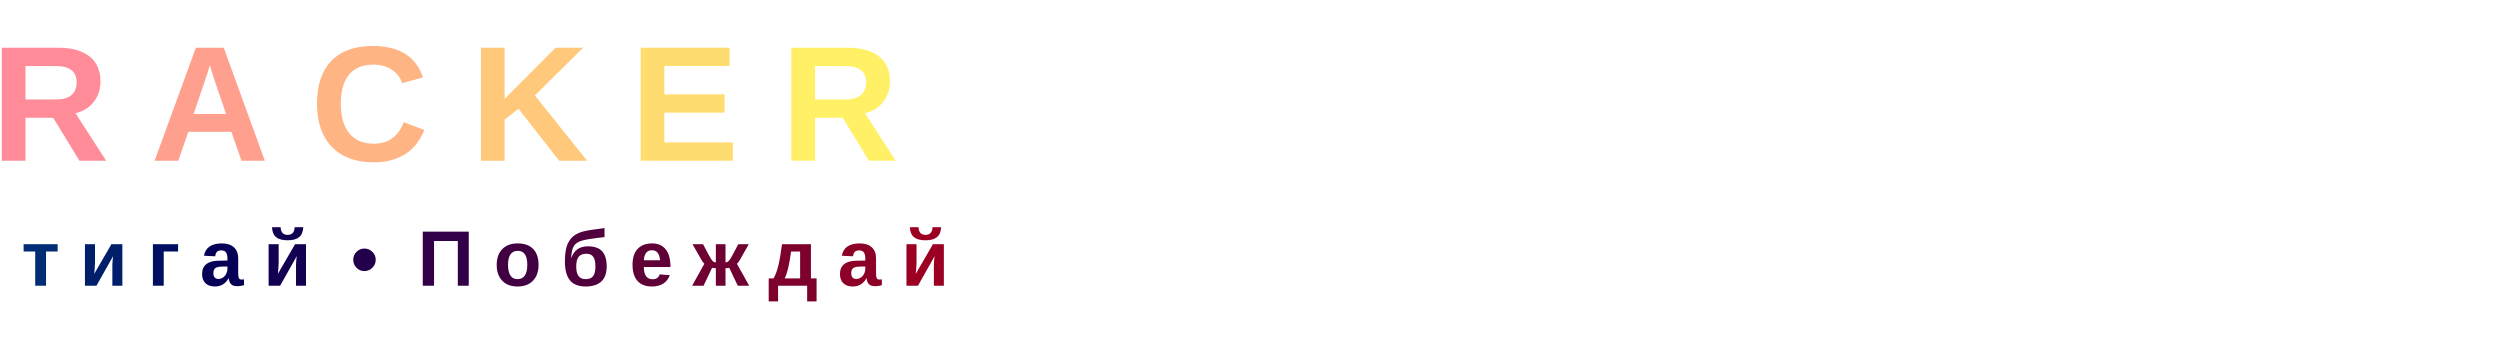
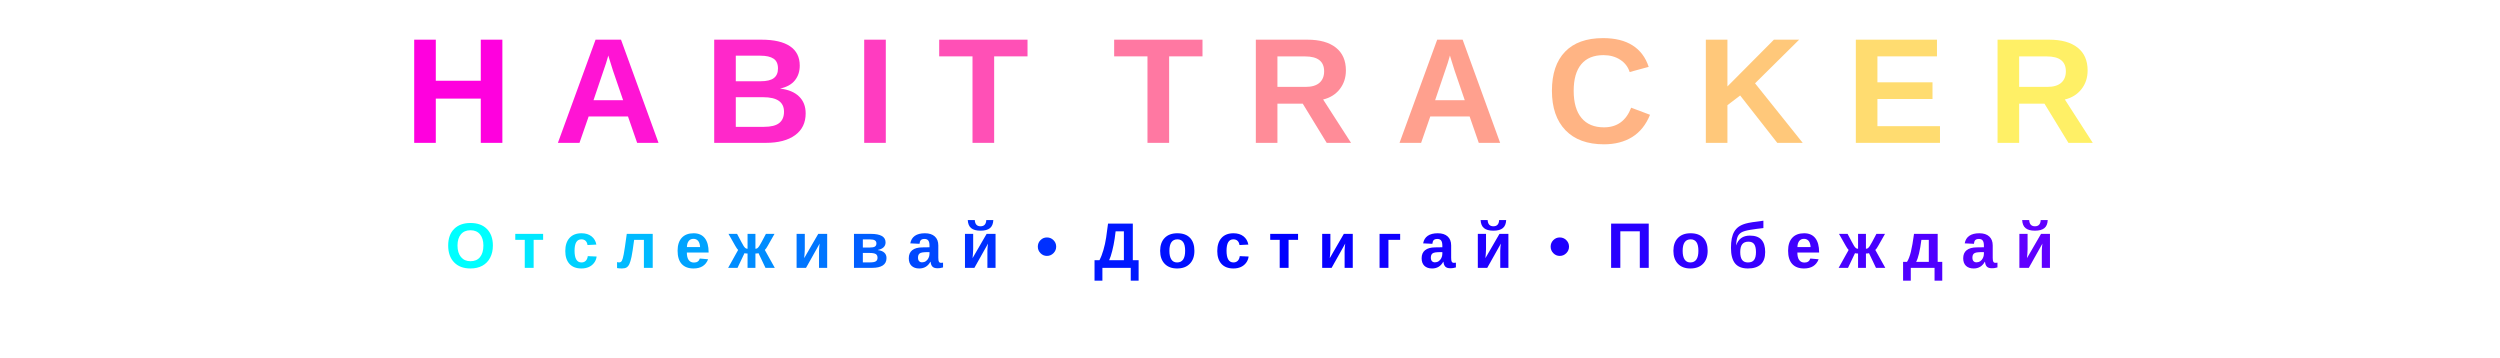
<svg xmlns="http://www.w3.org/2000/svg" viewBox="0 0 700 100" width="700" height="100">
  <defs>
    <style>
      @keyframes appear {
        from { opacity: 0; transform: translateY(8px); }
        to { opacity: 1; transform: translateY(0); }
      }
-       tspan { 
+       .letter { 
        opacity: 0; 
-         animation: appear 0.4s ease forwards; 
-         font-family: 'Segoe UI', Arial, sans-serif; 
-         font-weight: 700; 
+         animation: appear 0.3s ease forwards;
+         font-family: Arial, sans-serif;
+         font-weight: 700;
      }
-       .title { font-size: 46px; font-weight: 900; letter-spacing: 2px; }
-       .subtitle { font-size: 22px; font-weight: 600; letter-spacing: 1px; }
    </style>
  </defs>
-   <text y="45" text-anchor="middle" class="title">
-     <tspan style="fill:#ff00de; animation-delay:0.0s">H</tspan>
-     <tspan style="fill:#ff14d4; animation-delay:0.05s">A</tspan>
-     <tspan style="fill:#ff28ca; animation-delay:0.1s">B</tspan>
-     <tspan style="fill:#ff3cc0; animation-delay:0.15s">I</tspan>
-     <tspan style="fill:#ff50b6; animation-delay:0.2s">T</tspan>
-     <tspan style="fill:#ff64ac; animation-delay:0.25s"> </tspan>
-     <tspan style="fill:#ff78a2; animation-delay:0.3s">T</tspan>
-     <tspan style="fill:#ff8c98; animation-delay:0.35s">R</tspan>
-     <tspan style="fill:#ffa08e; animation-delay:0.4s">A</tspan>
-     <tspan style="fill:#ffb484; animation-delay:0.45s">C</tspan>
-     <tspan style="fill:#ffc87a; animation-delay:0.5s">K</tspan>
-     <tspan style="fill:#ffdc70; animation-delay:0.55s">E</tspan>
-     <tspan style="fill:#fff066; animation-delay:0.6s">R</tspan>
+   <text x="50%" y="40" text-anchor="middle" font-size="42" font-weight="900" font-family="Arial">
+     <tspan class="letter" style="fill:#ff00de; animation-delay:0.0s">H</tspan>
+     <tspan class="letter" style="fill:#ff14d4; animation-delay:0.05s">A</tspan>
+     <tspan class="letter" style="fill:#ff28ca; animation-delay:0.1s">B</tspan>
+     <tspan class="letter" style="fill:#ff3cc0; animation-delay:0.15s">I</tspan>
+     <tspan class="letter" style="fill:#ff50b6; animation-delay:0.2s">T</tspan>
+     <tspan class="letter" style="fill:#ff64ac; animation-delay:0.25s"> </tspan>
+     <tspan class="letter" style="fill:#ff78a2; animation-delay:0.3s">T</tspan>
+     <tspan class="letter" style="fill:#ff8c98; animation-delay:0.35s">R</tspan>
+     <tspan class="letter" style="fill:#ffa08e; animation-delay:0.4s">A</tspan>
+     <tspan class="letter" style="fill:#ffb484; animation-delay:0.45s">C</tspan>
+     <tspan class="letter" style="fill:#ffc87a; animation-delay:0.5s">K</tspan>
+     <tspan class="letter" style="fill:#ffdc70; animation-delay:0.55s">E</tspan>
+     <tspan class="letter" style="fill:#fff066; animation-delay:0.6s">R</tspan>
  </text>
-   <text y="80" text-anchor="middle" class="subtitle">
-     <tspan style="fill:#00ffff; animation-delay:0.8s">О</tspan>
-     <tspan style="fill:#00f0f5; animation-delay:0.85s">т</tspan>
-     <tspan style="fill:#00e1eb; animation-delay:0.9s">с</tspan>
-     <tspan style="fill:#00d2e1; animation-delay:0.95s">л</tspan>
-     <tspan style="fill:#00c3d7; animation-delay:1.0s">е</tspan>
-     <tspan style="fill:#00b4cd; animation-delay:1.05s">ж</tspan>
-     <tspan style="fill:#00a5c3; animation-delay:1.1s">и</tspan>
-     <tspan style="fill:#0096b9; animation-delay:1.15s">в</tspan>
-     <tspan style="fill:#0087af; animation-delay:1.2s">а</tspan>
-     <tspan style="fill:#0078a5; animation-delay:1.25s">й</tspan>
-     <tspan style="fill:#00699b; animation-delay:1.3s"> </tspan>
-     <tspan style="fill:#00699b; animation-delay:1.35s">•</tspan>
-     <tspan style="fill:#00699b; animation-delay:1.4s"> </tspan>
-     <tspan style="fill:#005a91; animation-delay:1.45s">Д</tspan>
-     <tspan style="fill:#004b87; animation-delay:1.5s">о</tspan>
-     <tspan style="fill:#003c7d; animation-delay:1.55s">с</tspan>
-     <tspan style="fill:#002d73; animation-delay:1.6s">т</tspan>
-     <tspan style="fill:#001e69; animation-delay:1.65s">и</tspan>
-     <tspan style="fill:#000f5f; animation-delay:1.7s">г</tspan>
-     <tspan style="fill:#050055; animation-delay:1.75s">а</tspan>
-     <tspan style="fill:#140050; animation-delay:1.8s">й</tspan>
-     <tspan style="fill:#23004b; animation-delay:1.85s"> </tspan>
-     <tspan style="fill:#23004b; animation-delay:1.9s">•</tspan>
-     <tspan style="fill:#23004b; animation-delay:1.95s"> </tspan>
-     <tspan style="fill:#320046; animation-delay:2.0s">П</tspan>
-     <tspan style="fill:#410041; animation-delay:2.05s">о</tspan>
-     <tspan style="fill:#50003c; animation-delay:2.1s">б</tspan>
-     <tspan style="fill:#5f0037; animation-delay:2.15s">е</tspan>
-     <tspan style="fill:#6e0032; animation-delay:2.2s">ж</tspan>
-     <tspan style="fill:#7d002d; animation-delay:2.25s">д</tspan>
-     <tspan style="fill:#8c0028; animation-delay:2.3s">а</tspan>
-     <tspan style="fill:#9b0023; animation-delay:2.35s">й</tspan>
+   <text x="50%" y="75" text-anchor="middle" font-size="18" font-weight="600" font-family="Arial">
+     <tspan class="letter" style="fill:#00ffff; animation-delay:0.8s">О</tspan>
+     <tspan class="letter" style="fill:#00e8ff; animation-delay:0.85s">т</tspan>
+     <tspan class="letter" style="fill:#00d1ff; animation-delay:0.9s">с</tspan>
+     <tspan class="letter" style="fill:#00baff; animation-delay:0.95s">л</tspan>
+     <tspan class="letter" style="fill:#00a3ff; animation-delay:1.0s">е</tspan>
+     <tspan class="letter" style="fill:#008cff; animation-delay:1.05s">ж</tspan>
+     <tspan class="letter" style="fill:#0075ff; animation-delay:1.1s">и</tspan>
+     <tspan class="letter" style="fill:#005eff; animation-delay:1.15s">в</tspan>
+     <tspan class="letter" style="fill:#0047ff; animation-delay:1.2s">а</tspan>
+     <tspan class="letter" style="fill:#0030ff; animation-delay:1.25s">й</tspan>
+     <tspan class="letter" style="fill:#0030ff; animation-delay:1.3s"> </tspan>
+     <tspan class="letter" style="fill:#0030ff; animation-delay:1.35s">•</tspan>
+     <tspan class="letter" style="fill:#0030ff; animation-delay:1.4s"> </tspan>
+     <tspan class="letter" style="fill:#0018ff; animation-delay:1.45s">Д</tspan>
+     <tspan class="letter" style="fill:#0010ff; animation-delay:1.5s">о</tspan>
+     <tspan class="letter" style="fill:#0008ff; animation-delay:1.55s">с</tspan>
+     <tspan class="letter" style="fill:#0000ff; animation-delay:1.6s">т</tspan>
+     <tspan class="letter" style="fill:#0800ff; animation-delay:1.65s">и</tspan>
+     <tspan class="letter" style="fill:#1000ff; animation-delay:1.7s">г</tspan>
+     <tspan class="letter" style="fill:#1800ff; animation-delay:1.75s">а</tspan>
+     <tspan class="letter" style="fill:#2000ff; animation-delay:1.8s">й</tspan>
+     <tspan class="letter" style="fill:#2000ff; animation-delay:1.85s"> </tspan>
+     <tspan class="letter" style="fill:#2000ff; animation-delay:1.9s">•</tspan>
+     <tspan class="letter" style="fill:#2000ff; animation-delay:1.95s"> </tspan>
+     <tspan class="letter" style="fill:#2800ff; animation-delay:2.0s">П</tspan>
+     <tspan class="letter" style="fill:#3000ff; animation-delay:2.05s">о</tspan>
+     <tspan class="letter" style="fill:#3800ff; animation-delay:2.1s">б</tspan>
+     <tspan class="letter" style="fill:#4000ff; animation-delay:2.15s">е</tspan>
+     <tspan class="letter" style="fill:#4800ff; animation-delay:2.2s">ж</tspan>
+     <tspan class="letter" style="fill:#5000ff; animation-delay:2.25s">д</tspan>
+     <tspan class="letter" style="fill:#5800ff; animation-delay:2.3s">а</tspan>
+     <tspan class="letter" style="fill:#6000ff; animation-delay:2.35s">й</tspan>
  </text>
</svg>
